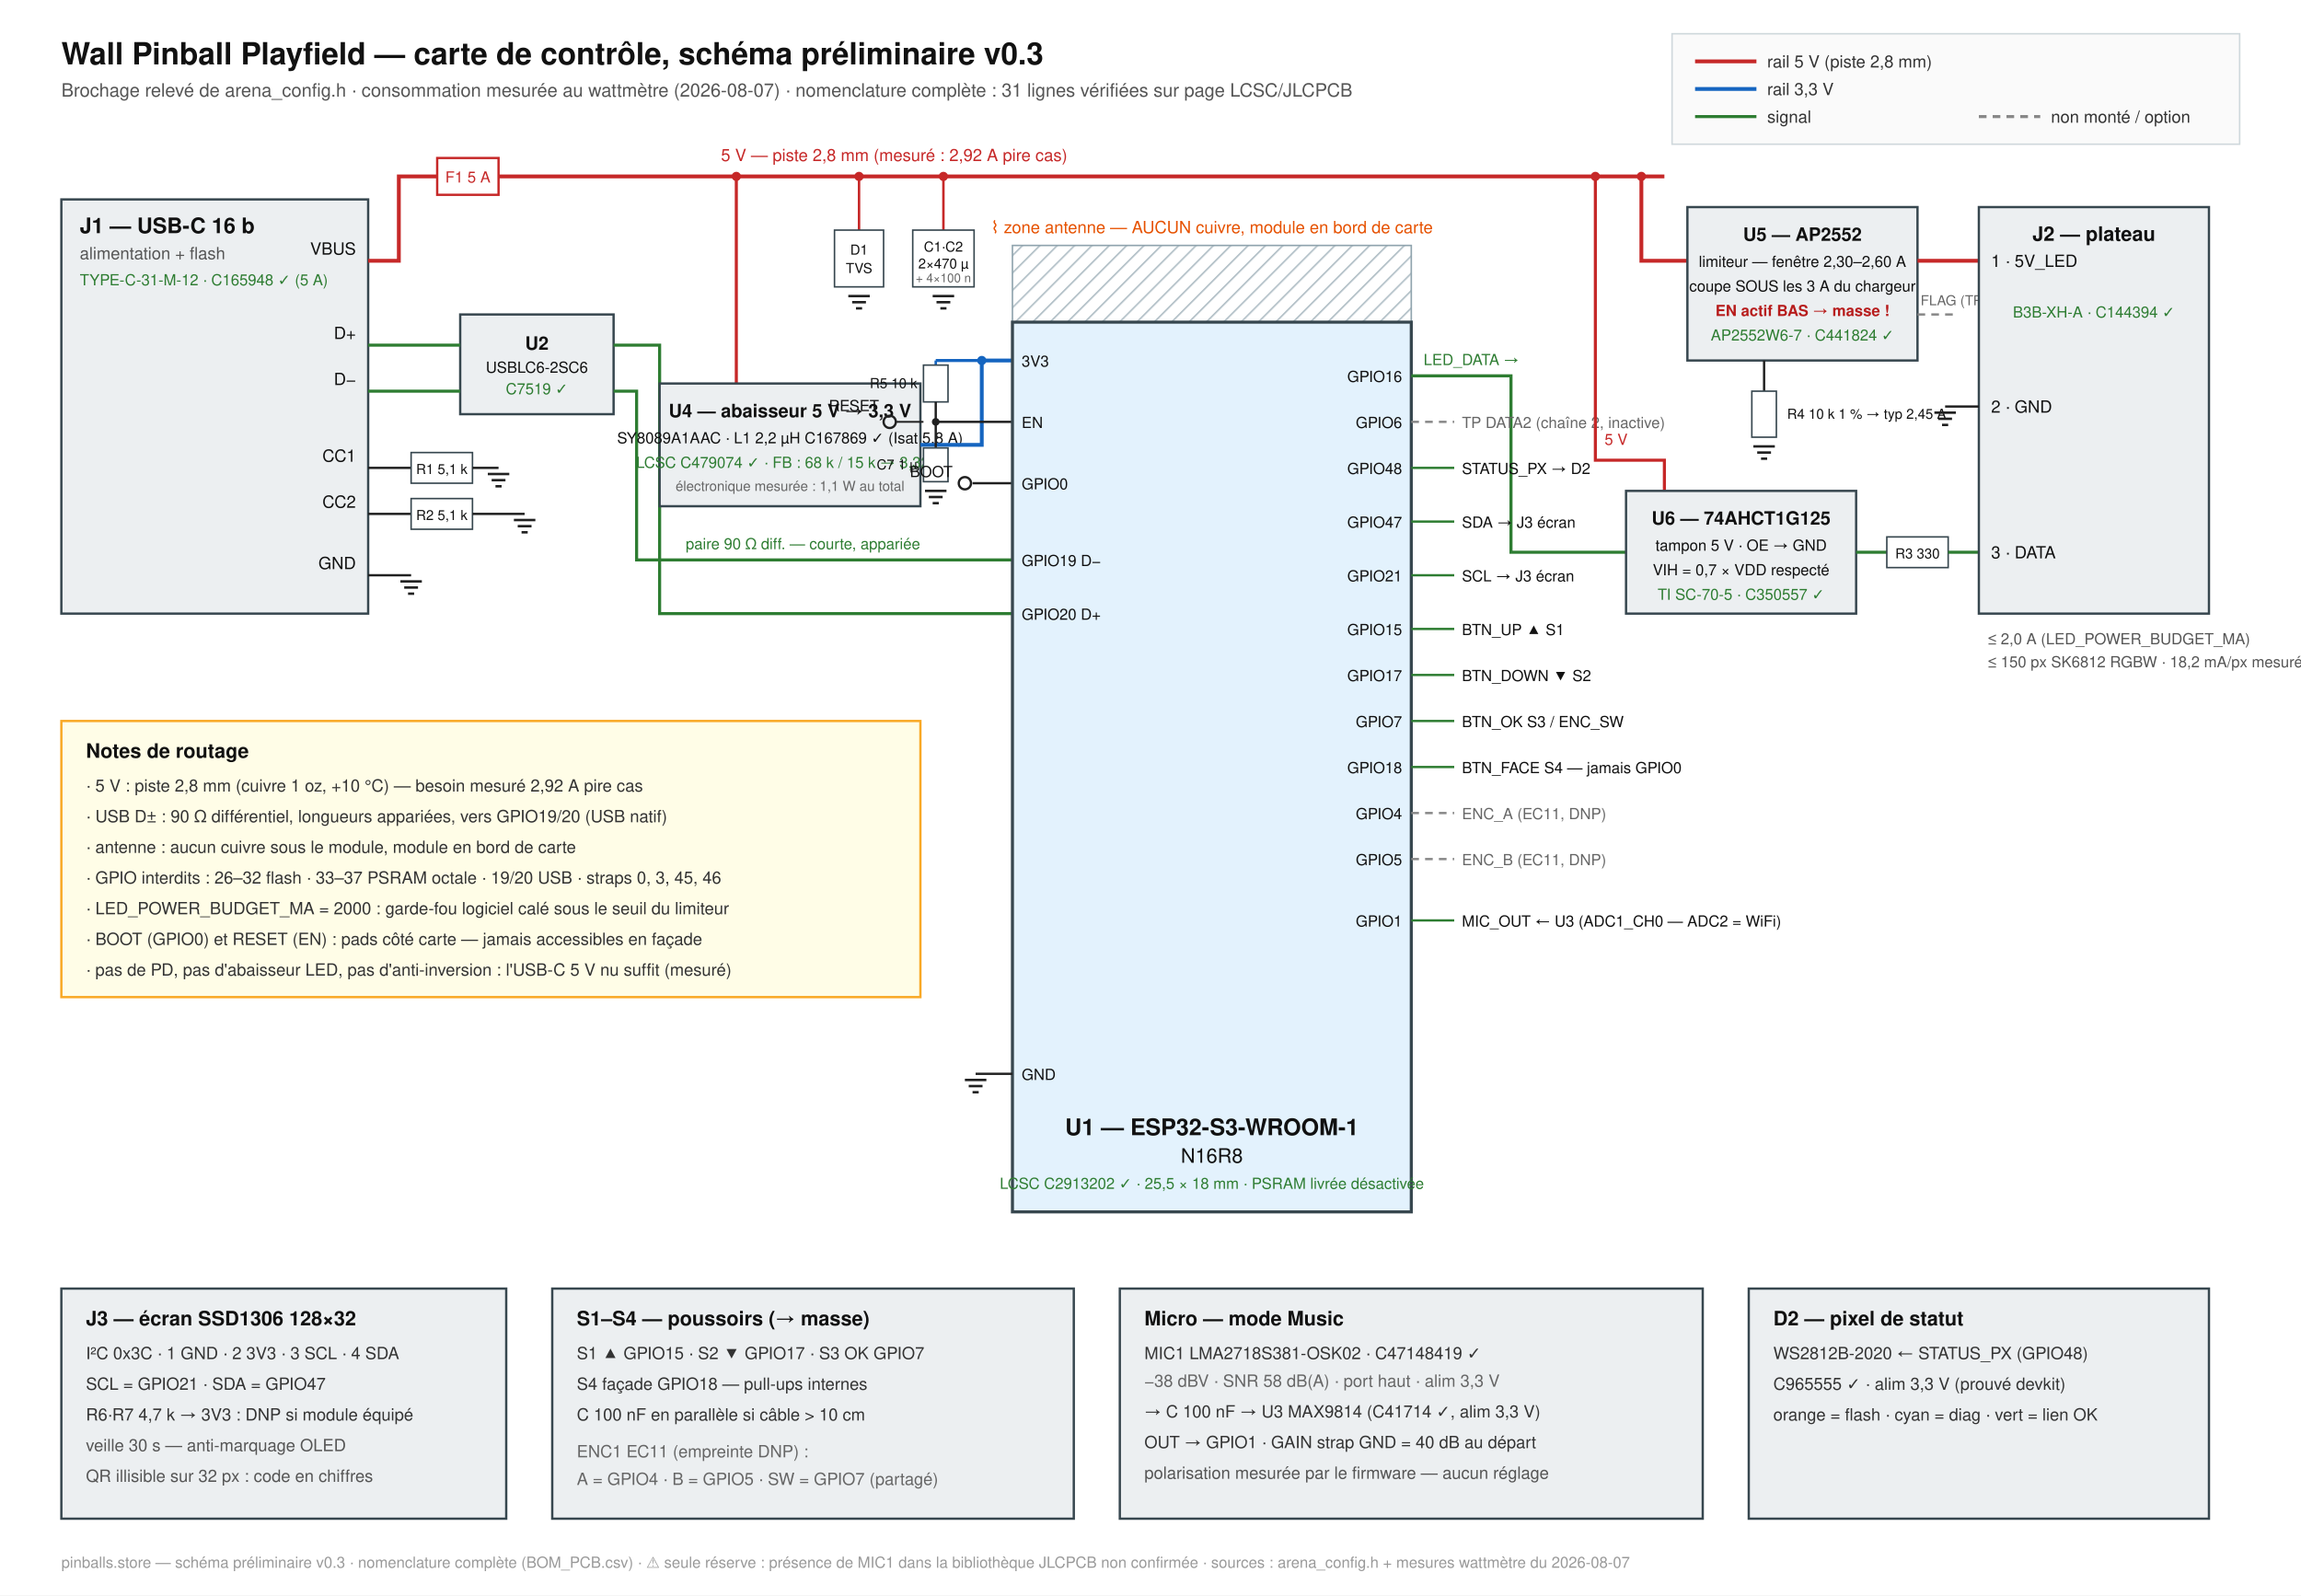
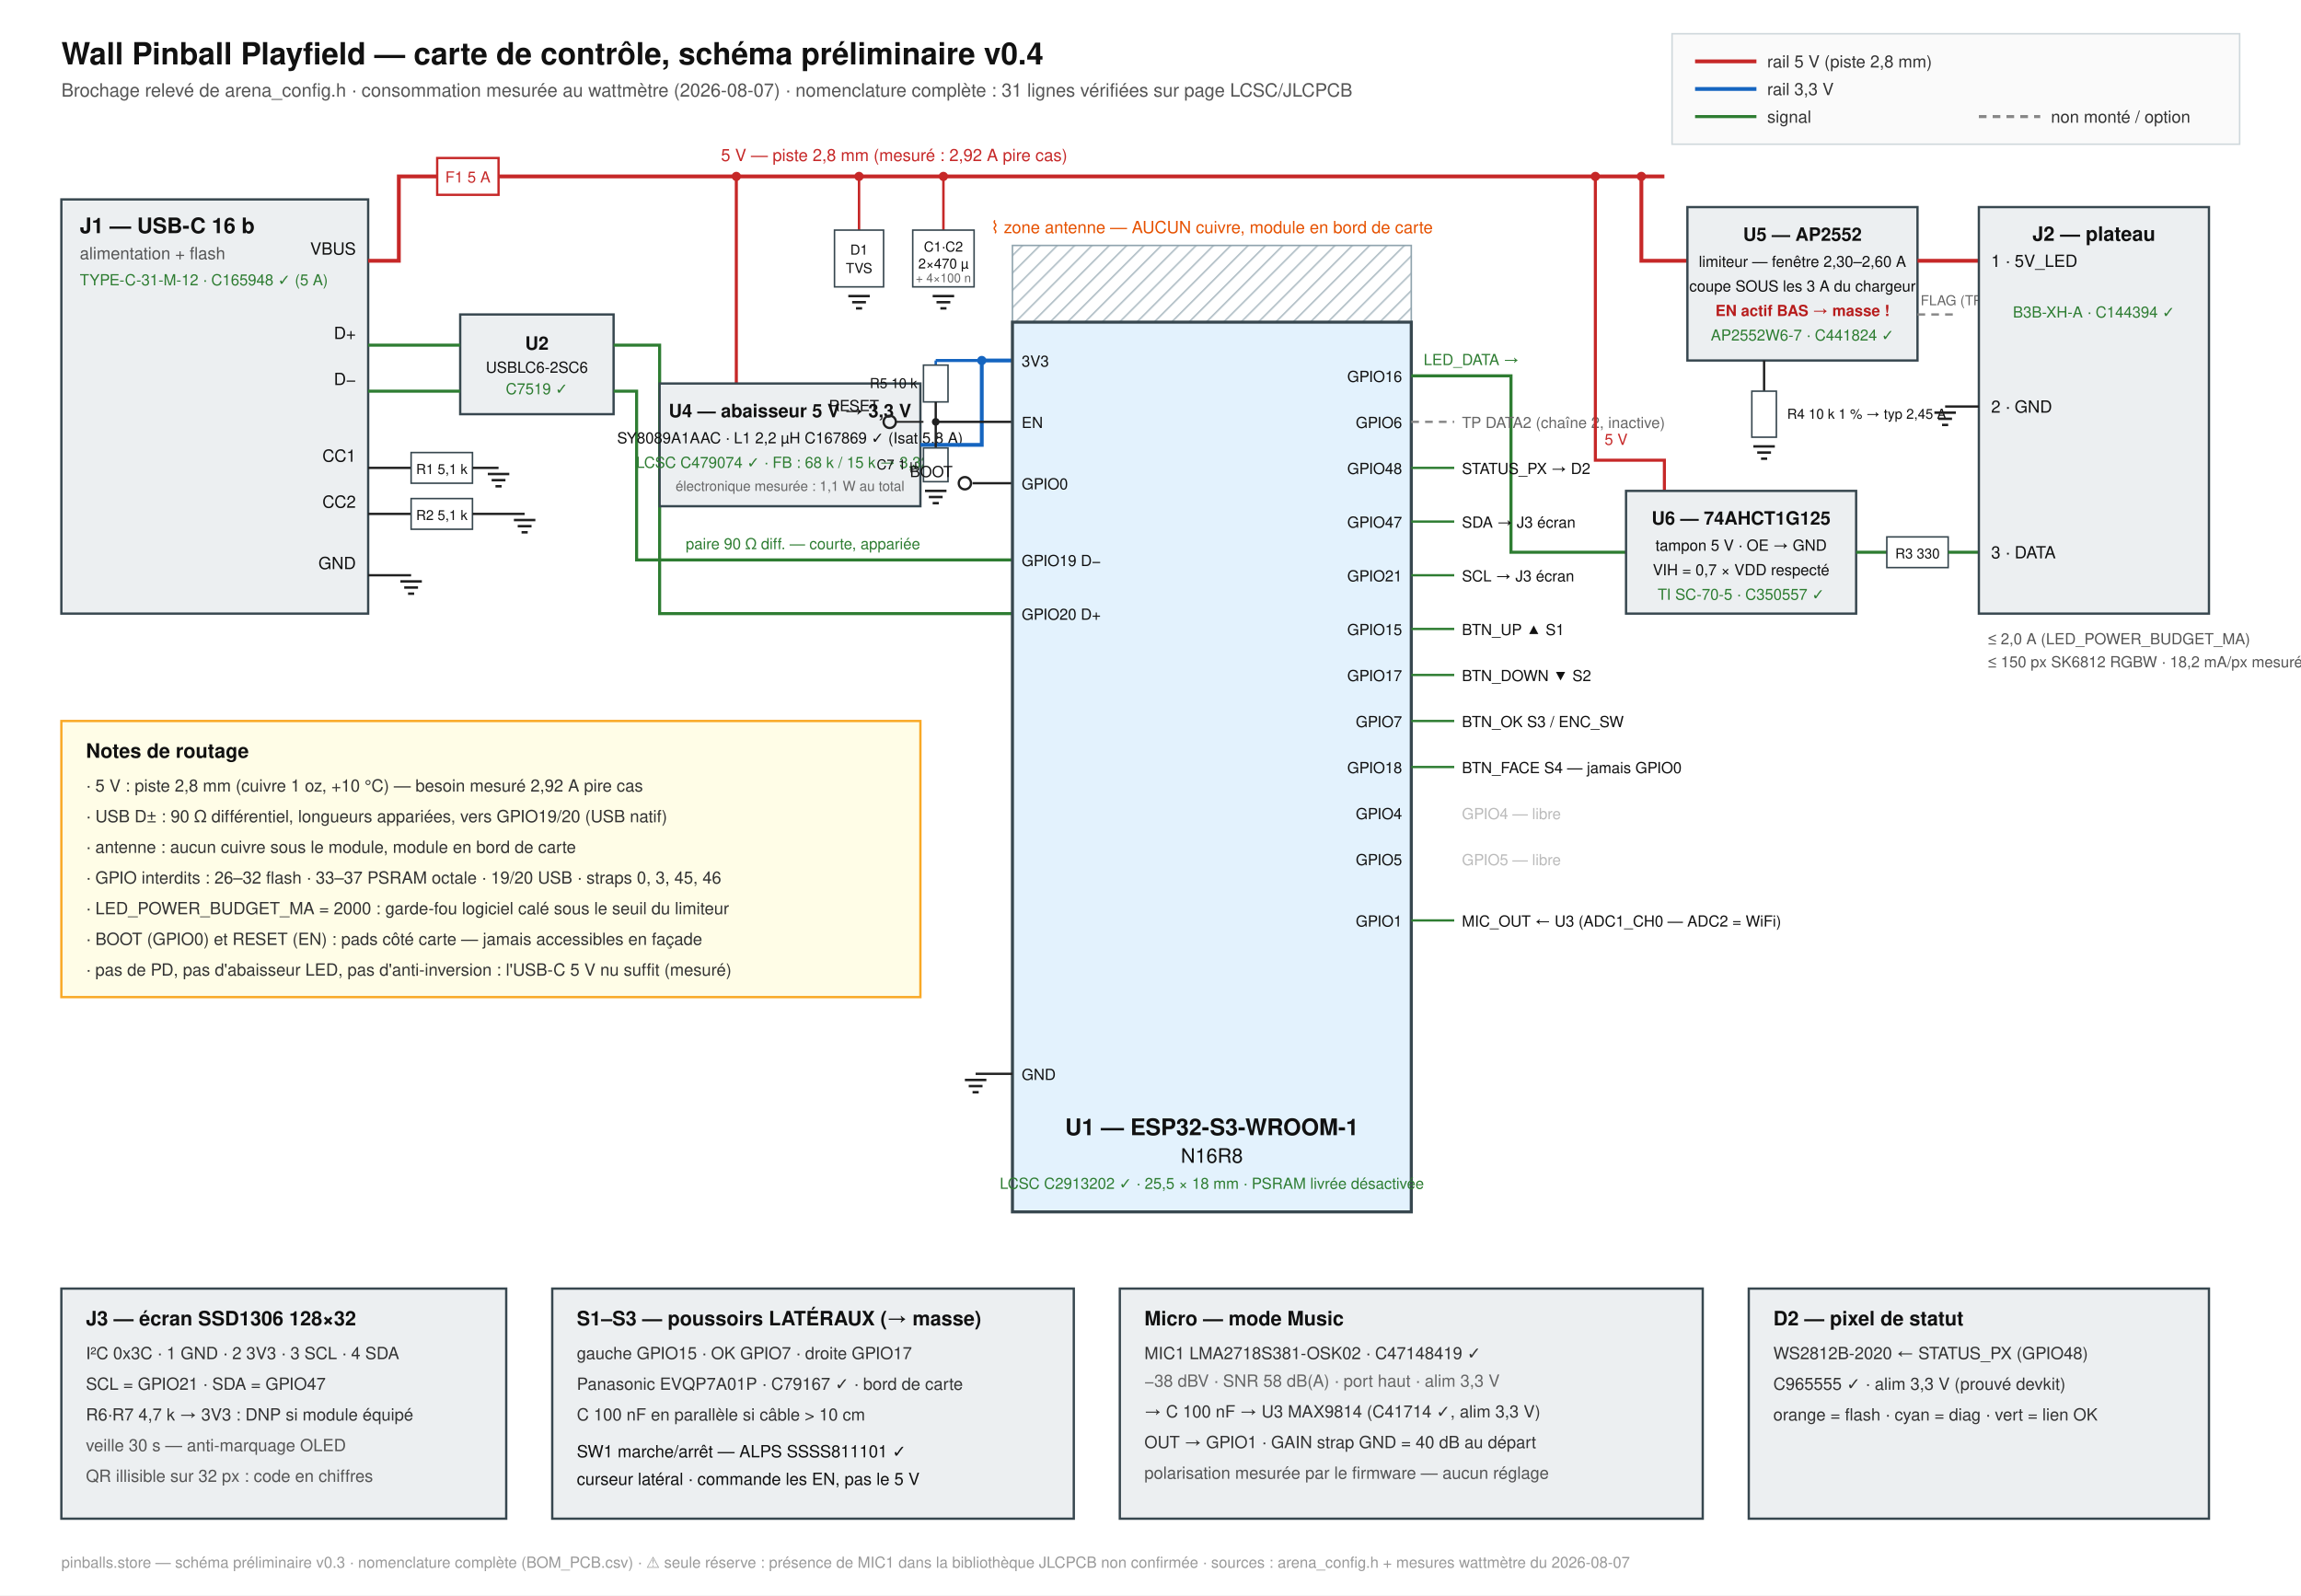
<svg xmlns="http://www.w3.org/2000/svg" viewBox="0 0 1500 1040" font-family="Helvetica, Arial, sans-serif">
  <defs>
    <g id="gnd" stroke="#212121" stroke-width="1.6" fill="none">
      <line x1="-7" y1="0" x2="7" y2="0" />
      <line x1="-4.5" y1="4" x2="4.5" y2="4" />
      <line x1="-2" y1="8" x2="2" y2="8" />
    </g>
    <pattern id="hatch" width="8" height="8" patternUnits="userSpaceOnUse" patternTransform="rotate(45)">
      <line x1="0" y1="0" x2="0" y2="8" stroke="#b0bec5" stroke-width="2" />
    </pattern>
  </defs>
  <rect x="0" y="0" width="1500" height="1040" fill="#ffffff" />
-   <text x="40" y="42" font-size="20" font-weight="bold" fill="#111">Wall Pinball Playfield — carte de contrôle, schéma préliminaire v0.3</text>
+   <text x="40" y="42" font-size="20" font-weight="bold" fill="#111">Wall Pinball Playfield — carte de contrôle, schéma préliminaire v0.4</text>
  <text x="40" y="63" font-size="12" fill="#555">Brochage relevé de arena_config.h · consommation mesurée au wattmètre (2026-08-07) · nomenclature complète : 31 lignes vérifiées sur page LCSC/JLCPCB</text>
  <rect x="1090" y="22" width="370" height="72" fill="#fafafa" stroke="#cfd8dc" />
  <line x1="1105" y1="40" x2="1145" y2="40" stroke="#c62828" stroke-width="2.5" />
  <text x="1152" y="44" font-size="11" fill="#333">rail 5 V (piste 2,8 mm)</text>
  <line x1="1105" y1="58" x2="1145" y2="58" stroke="#1565c0" stroke-width="2.5" />
  <text x="1152" y="62" font-size="11" fill="#333">rail 3,3 V</text>
  <line x1="1105" y1="76" x2="1145" y2="76" stroke="#2e7d32" stroke-width="2" />
  <text x="1152" y="80" font-size="11" fill="#333">signal</text>
  <line x1="1290" y1="76" x2="1330" y2="76" stroke="#888" stroke-width="2" stroke-dasharray="5 4" />
  <text x="1337" y="80" font-size="11" fill="#333">non monté / option</text>
  <rect x="40" y="130" width="200" height="270" fill="#eceff1" stroke="#37474f" stroke-width="1.5" />
  <text x="52" y="152" font-size="14" font-weight="bold" fill="#111">J1 — USB-C 16 b</text>
  <text x="52" y="169" font-size="11" fill="#555">alimentation + flash</text>
  <text x="52" y="186" font-size="10" fill="#2e7d32">TYPE-C-31-M-12 · C165948 ✓ (5 A)</text>
  <text x="232" y="166" font-size="11" text-anchor="end" fill="#111">VBUS</text>
  <text x="232" y="221" font-size="11" text-anchor="end" fill="#111">D+</text>
  <text x="232" y="251" font-size="11" text-anchor="end" fill="#111">D−</text>
  <text x="232" y="301" font-size="11" text-anchor="end" fill="#111">CC1</text>
  <text x="232" y="331" font-size="11" text-anchor="end" fill="#111">CC2</text>
  <text x="232" y="371" font-size="11" text-anchor="end" fill="#111">GND</text>
  <polyline points="240,170 260,170 260,115 285,115" fill="none" stroke="#c62828" stroke-width="2.5" />
  <rect x="285" y="103" width="40" height="24" fill="#fff" stroke="#c62828" stroke-width="1.5" />
  <text x="305" y="119" font-size="10" text-anchor="middle" fill="#c62828">F1 5 A</text>
  <line x1="325" y1="115" x2="1085" y2="115" stroke="#c62828" stroke-width="2.5" />
  <text x="470" y="105" font-size="11" fill="#c62828">5 V — piste 2,8 mm (mesuré : 2,92 A pire cas)</text>
  <circle cx="560" cy="115" r="3" fill="#c62828" />
  <line x1="560" y1="115" x2="560" y2="150" stroke="#c62828" stroke-width="1.6" />
  <rect x="544" y="150" width="32" height="37" fill="#fff" stroke="#37474f" />
  <text x="560" y="166" font-size="9" text-anchor="middle" fill="#111">D1</text>
  <text x="560" y="178" font-size="9" text-anchor="middle" fill="#111">TVS</text>
  <use href="#gnd" x="560" y="193" />
  <circle cx="615" cy="115" r="3" fill="#c62828" />
  <line x1="615" y1="115" x2="615" y2="150" stroke="#c62828" stroke-width="1.6" />
  <rect x="595" y="150" width="40" height="37" fill="#fff" stroke="#37474f" />
  <text x="615" y="164" font-size="9" text-anchor="middle" fill="#111">C1·C2</text>
  <text x="615" y="175" font-size="9" text-anchor="middle" fill="#111">2×470 µ</text>
  <text x="615" y="184" font-size="8" text-anchor="middle" fill="#666">+ 4×100 n</text>
  <use href="#gnd" x="615" y="193" />
  <line x1="240" y1="305" x2="268" y2="305" stroke="#212121" stroke-width="1.5" />
  <rect x="268" y="295" width="40" height="20" fill="#fff" stroke="#37474f" />
  <text x="288" y="309" font-size="9" text-anchor="middle" fill="#111">R1 5,1 k</text>
  <line x1="308" y1="305" x2="325" y2="305" stroke="#212121" stroke-width="1.5" />
  <use href="#gnd" x="325" y="309" />
  <line x1="240" y1="335" x2="268" y2="335" stroke="#212121" stroke-width="1.5" />
  <rect x="268" y="325" width="40" height="20" fill="#fff" stroke="#37474f" />
  <text x="288" y="339" font-size="9" text-anchor="middle" fill="#111">R2 5,1 k</text>
  <line x1="308" y1="335" x2="342" y2="335" stroke="#212121" stroke-width="1.5" />
  <use href="#gnd" x="342" y="339" />
  <line x1="240" y1="375" x2="268" y2="375" stroke="#212121" stroke-width="1.5" />
  <use href="#gnd" x="268" y="379" />
  <rect x="300" y="205" width="100" height="65" fill="#eceff1" stroke="#37474f" stroke-width="1.5" />
  <text x="350" y="228" font-size="12" font-weight="bold" text-anchor="middle" fill="#111">U2</text>
  <text x="350" y="243" font-size="10" text-anchor="middle" fill="#111">USBLC6-2SC6</text>
  <text x="350" y="257" font-size="10" text-anchor="middle" fill="#2e7d32">C7519 ✓</text>
  <line x1="240" y1="225" x2="300" y2="225" stroke="#2e7d32" stroke-width="2" />
  <line x1="240" y1="255" x2="300" y2="255" stroke="#2e7d32" stroke-width="2" />
  <polyline points="400,225 430,225 430,400 660,400" fill="none" stroke="#2e7d32" stroke-width="2" />
  <polyline points="400,255 415,255 415,365 660,365" fill="none" stroke="#2e7d32" stroke-width="2" />
  <text x="447" y="358" font-size="10" fill="#2e7d32">paire 90 Ω diff. — courte, appariée</text>
  <circle cx="480" cy="115" r="3" fill="#c62828" />
  <line x1="480" y1="115" x2="480" y2="250" stroke="#c62828" stroke-width="2" />
  <rect x="430" y="250" width="170" height="80" fill="#eceff1" stroke="#37474f" stroke-width="1.5" />
  <text x="515" y="272" font-size="12" font-weight="bold" text-anchor="middle" fill="#111">U4 — abaisseur 5 V → 3,3 V</text>
  <text x="515" y="289" font-size="10" text-anchor="middle" fill="#111">SY8089A1AAC · L1 2,2 µH C167869 ✓ (Isat 5,8 A)</text>
  <text x="515" y="305" font-size="10" text-anchor="middle" fill="#2e7d32">LCSC C479074 ✓ · FB : 68 k / 15 k → 3,32 V</text>
  <text x="515" y="320" font-size="9" text-anchor="middle" fill="#666">électronique mesurée : 1,1 W au total</text>
  <polyline points="600,290 640,290 640,235 660,235" fill="none" stroke="#1565c0" stroke-width="2.5" />
  <circle cx="640" cy="235" r="3" fill="#1565c0" />
  <line x1="610" y1="235" x2="640" y2="235" stroke="#1565c0" stroke-width="2" />
  <line x1="610" y1="235" x2="610" y2="238" stroke="#1565c0" stroke-width="1.6" />
  <rect x="602" y="238" width="16" height="24" fill="#fff" stroke="#37474f" />
  <text x="598" y="253" font-size="9" text-anchor="end" fill="#111">R5 10 k</text>
  <line x1="610" y1="262" x2="610" y2="275" stroke="#212121" stroke-width="1.5" />
  <line x1="610" y1="275" x2="660" y2="275" stroke="#212121" stroke-width="1.5" />
  <circle cx="610" cy="275" r="2.5" fill="#212121" />
  <line x1="610" y1="275" x2="610" y2="292" stroke="#212121" stroke-width="1.5" />
  <rect x="602" y="292" width="16" height="22" fill="#fff" stroke="#37474f" />
  <text x="598" y="306" font-size="9" text-anchor="end" fill="#111">C7 1 µ</text>
  <use href="#gnd" x="610" y="320" />
  <circle cx="580" cy="275" r="4" fill="none" stroke="#212121" stroke-width="1.5" />
  <line x1="584" y1="275" x2="602" y2="275" stroke="#212121" stroke-width="1.2" />
  <text x="573" y="268" font-size="10" text-anchor="end" fill="#111">RESET</text>
  <line x1="660" y1="315" x2="634" y2="315" stroke="#212121" stroke-width="1.5" />
  <circle cx="629" cy="315" r="4" fill="none" stroke="#212121" stroke-width="1.5" />
  <text x="621" y="311" font-size="10" text-anchor="end" fill="#111">BOOT</text>
  <rect x="660" y="160" width="260" height="50" fill="url(#hatch)" stroke="#90a4ae" stroke-width="1" />
  <text x="790" y="152" font-size="11" text-anchor="middle" fill="#e65100">⌇ zone antenne — AUCUN cuivre, module en bord de carte</text>
  <rect x="660" y="210" width="260" height="580" fill="#e3f2fd" stroke="#37474f" stroke-width="2" />
  <text x="790" y="740" font-size="15" font-weight="bold" text-anchor="middle" fill="#111">U1 — ESP32-S3-WROOM-1</text>
  <text x="790" y="758" font-size="13" text-anchor="middle" fill="#111">N16R8</text>
  <text x="790" y="775" font-size="10" text-anchor="middle" fill="#2e7d32">LCSC C2913202 ✓ · 25,5 × 18 mm · PSRAM livrée désactivée</text>
  <text x="666" y="239" font-size="10" fill="#111">3V3</text>
  <text x="666" y="279" font-size="10" fill="#111">EN</text>
  <text x="666" y="319" font-size="10" fill="#111">GPIO0</text>
  <text x="666" y="369" font-size="10" fill="#111">GPIO19 D−</text>
  <text x="666" y="404" font-size="10" fill="#111">GPIO20 D+</text>
  <text x="666" y="704" font-size="10" fill="#111">GND</text>
  <line x1="660" y1="700" x2="636" y2="700" stroke="#212121" stroke-width="1.5" />
  <use href="#gnd" x="636" y="704" />
  <text x="914" y="249" font-size="10" text-anchor="end" fill="#111">GPIO16</text>
  <text x="914" y="279" font-size="10" text-anchor="end" fill="#111">GPIO6</text>
  <text x="914" y="309" font-size="10" text-anchor="end" fill="#111">GPIO48</text>
  <text x="914" y="344" font-size="10" text-anchor="end" fill="#111">GPIO47</text>
  <text x="914" y="379" font-size="10" text-anchor="end" fill="#111">GPIO21</text>
  <text x="914" y="414" font-size="10" text-anchor="end" fill="#111">GPIO15</text>
  <text x="914" y="444" font-size="10" text-anchor="end" fill="#111">GPIO17</text>
  <text x="914" y="474" font-size="10" text-anchor="end" fill="#111">GPIO7</text>
  <text x="914" y="504" font-size="10" text-anchor="end" fill="#111">GPIO18</text>
  <text x="914" y="534" font-size="10" text-anchor="end" fill="#111">GPIO4</text>
  <text x="914" y="564" font-size="10" text-anchor="end" fill="#111">GPIO5</text>
  <text x="914" y="604" font-size="10" text-anchor="end" fill="#111">GPIO1</text>
  <polyline points="920,245 985,245 985,360 1060,360" fill="none" stroke="#2e7d32" stroke-width="2" />
  <text x="928" y="238" font-size="10" fill="#2e7d32">LED_DATA →</text>
  <line x1="920" y1="275" x2="948" y2="275" stroke="#888" stroke-width="1.5" stroke-dasharray="5 4" />
  <text x="953" y="279" font-size="10" fill="#666">TP DATA2 (chaîne 2, inactive)</text>
  <line x1="920" y1="305" x2="948" y2="305" stroke="#2e7d32" stroke-width="1.5" />
  <text x="953" y="309" font-size="10" fill="#111">STATUS_PX → D2</text>
  <line x1="920" y1="340" x2="948" y2="340" stroke="#2e7d32" stroke-width="1.5" />
  <text x="953" y="344" font-size="10" fill="#111">SDA → J3 écran</text>
  <line x1="920" y1="375" x2="948" y2="375" stroke="#2e7d32" stroke-width="1.5" />
  <text x="953" y="379" font-size="10" fill="#111">SCL → J3 écran</text>
  <line x1="920" y1="410" x2="948" y2="410" stroke="#2e7d32" stroke-width="1.5" />
  <text x="953" y="414" font-size="10" fill="#111">BTN_UP ▲ S1</text>
  <line x1="920" y1="440" x2="948" y2="440" stroke="#2e7d32" stroke-width="1.5" />
  <text x="953" y="444" font-size="10" fill="#111">BTN_DOWN ▼ S2</text>
  <line x1="920" y1="470" x2="948" y2="470" stroke="#2e7d32" stroke-width="1.5" />
  <text x="953" y="474" font-size="10" fill="#111">BTN_OK S3 / ENC_SW</text>
  <line x1="920" y1="500" x2="948" y2="500" stroke="#2e7d32" stroke-width="1.5" />
  <text x="953" y="504" font-size="10" fill="#111">BTN_FACE S4 — jamais GPIO0</text>
-   <line x1="920" y1="530" x2="948" y2="530" stroke="#888" stroke-width="1.5" stroke-dasharray="5 4" />
-   <text x="953" y="534" font-size="10" fill="#666">ENC_A (EC11, DNP)</text>
-   <line x1="920" y1="560" x2="948" y2="560" stroke="#888" stroke-width="1.5" stroke-dasharray="5 4" />
-   <text x="953" y="564" font-size="10" fill="#666">ENC_B (EC11, DNP)</text>
+   <text x="953" y="534" font-size="10" fill="#bbb">GPIO4 — libre</text>
+   <text x="953" y="564" font-size="10" fill="#bbb">GPIO5 — libre</text>
  <line x1="920" y1="600" x2="948" y2="600" stroke="#2e7d32" stroke-width="1.5" />
  <text x="953" y="604" font-size="10" fill="#111">MIC_OUT ← U3 (ADC1_CH0 — ADC2 = WiFi)</text>
  <circle cx="1070" cy="115" r="3" fill="#c62828" />
  <polyline points="1070,115 1070,170 1100,170" fill="none" stroke="#c62828" stroke-width="2.5" />
  <rect x="1100" y="135" width="150" height="100" fill="#eceff1" stroke="#37474f" stroke-width="1.5" />
  <text x="1175" y="157" font-size="12" font-weight="bold" text-anchor="middle" fill="#111">U5 — AP2552</text>
  <text x="1175" y="174" font-size="10" text-anchor="middle" fill="#111">limiteur — fenêtre 2,30–2,60 A</text>
  <text x="1175" y="190" font-size="10" text-anchor="middle" fill="#111">coupe SOUS les 3 A du chargeur</text>
  <text x="1175" y="206" font-size="10" text-anchor="middle" fill="#b71c1c" font-weight="bold">EN actif BAS → masse !</text>
  <text x="1175" y="222" font-size="10" text-anchor="middle" fill="#2e7d32">AP2552W6-7 · C441824 ✓</text>
  <line x1="1250" y1="170" x2="1290" y2="170" stroke="#c62828" stroke-width="2.5" />
  <line x1="1150" y1="235" x2="1150" y2="255" stroke="#212121" stroke-width="1.5" />
  <rect x="1142" y="255" width="16" height="30" fill="#fff" stroke="#37474f" />
  <text x="1165" y="273" font-size="9" fill="#111">R4 10 k 1 % → typ 2,45 A</text>
  <use href="#gnd" x="1150" y="291" />
  <line x1="1250" y1="205" x2="1274" y2="205" stroke="#888" stroke-width="1.5" stroke-dasharray="5 4" />
  <text x="1252" y="199" font-size="9" fill="#666">FLAG (TP)</text>
  <circle cx="1040" cy="115" r="3" fill="#c62828" />
  <polyline points="1040,115 1040,300 1085,300 1085,320" fill="none" stroke="#c62828" stroke-width="2" />
  <text x="1046" y="290" font-size="10" fill="#c62828">5 V</text>
  <rect x="1060" y="320" width="150" height="80" fill="#eceff1" stroke="#37474f" stroke-width="1.5" />
  <text x="1135" y="342" font-size="12" font-weight="bold" text-anchor="middle" fill="#111">U6 — 74AHCT1G125</text>
  <text x="1135" y="359" font-size="10" text-anchor="middle" fill="#111">tampon 5 V · OE → GND</text>
  <text x="1135" y="375" font-size="10" text-anchor="middle" fill="#111">VIH = 0,7 × VDD respecté</text>
  <text x="1135" y="391" font-size="10" text-anchor="middle" fill="#2e7d32">TI SC-70-5 · C350557 ✓</text>
  <line x1="1210" y1="360" x2="1230" y2="360" stroke="#2e7d32" stroke-width="2" />
  <rect x="1230" y="350" width="40" height="20" fill="#fff" stroke="#37474f" />
  <text x="1250" y="364" font-size="9" text-anchor="middle" fill="#111">R3 330</text>
  <line x1="1270" y1="360" x2="1290" y2="360" stroke="#2e7d32" stroke-width="2" />
  <rect x="1290" y="135" width="150" height="265" fill="#eceff1" stroke="#37474f" stroke-width="1.5" />
  <text x="1365" y="157" font-size="13" font-weight="bold" text-anchor="middle" fill="#111">J2 — plateau</text>
  <text x="1298" y="174" font-size="11" fill="#111">1 · 5V_LED</text>
  <text x="1298" y="269" font-size="11" fill="#111">2 · GND</text>
  <text x="1298" y="364" font-size="11" fill="#111">3 · DATA</text>
  <text x="1365" y="207" font-size="10" text-anchor="middle" fill="#2e7d32">B3B-XH-A · C144394 ✓</text>
  <line x1="1290" y1="265" x2="1268" y2="265" stroke="#212121" stroke-width="1.5" />
  <use href="#gnd" x="1268" y="269" />
  <text x="1296" y="420" font-size="10" fill="#555">≤ 2,0 A (LED_POWER_BUDGET_MA)</text>
  <text x="1296" y="435" font-size="10" fill="#555">≤ 150 px SK6812 RGBW · 18,2 mA/px mesuré</text>
  <rect x="40" y="470" width="560" height="180" fill="#fffde7" stroke="#f9a825" stroke-width="1.5" />
  <text x="56" y="494" font-size="13" font-weight="bold" fill="#111">Notes de routage</text>
  <text x="56" y="516" font-size="11" fill="#333">· 5 V : piste 2,8 mm (cuivre 1 oz, +10 °C) — besoin mesuré 2,92 A pire cas</text>
  <text x="56" y="536" font-size="11" fill="#333">· USB D± : 90 Ω différentiel, longueurs appariées, vers GPIO19/20 (USB natif)</text>
  <text x="56" y="556" font-size="11" fill="#333">· antenne : aucun cuivre sous le module, module en bord de carte</text>
  <text x="56" y="576" font-size="11" fill="#333">· GPIO interdits : 26–32 flash · 33–37 PSRAM octale · 19/20 USB · straps 0, 3, 45, 46</text>
  <text x="56" y="596" font-size="11" fill="#333">· LED_POWER_BUDGET_MA = 2000 : garde-fou logiciel calé sous le seuil du limiteur</text>
  <text x="56" y="616" font-size="11" fill="#333">· BOOT (GPIO0) et RESET (EN) : pads côté carte — jamais accessibles en façade</text>
  <text x="56" y="636" font-size="11" fill="#333">· pas de PD, pas d'abaisseur LED, pas d'anti-inversion : l'USB-C 5 V nu suffit (mesuré)</text>
  <rect x="40" y="840" width="290" height="150" fill="#eceff1" stroke="#37474f" stroke-width="1.5" />
  <text x="56" y="864" font-size="13" font-weight="bold" fill="#111">J3 — écran SSD1306 128×32</text>
  <text x="56" y="886" font-size="11" fill="#333">I²C 0x3C · 1 GND · 2 3V3 · 3 SCL · 4 SDA</text>
  <text x="56" y="906" font-size="11" fill="#333">SCL = GPIO21 · SDA = GPIO47</text>
  <text x="56" y="926" font-size="11" fill="#333">R6·R7 4,7 k → 3V3 : DNP si module équipé</text>
  <text x="56" y="946" font-size="11" fill="#555">veille 30 s — anti-marquage OLED</text>
  <text x="56" y="966" font-size="11" fill="#555">QR illisible sur 32 px : code en chiffres</text>
  <rect x="360" y="840" width="340" height="150" fill="#eceff1" stroke="#37474f" stroke-width="1.5" />
-   <text x="376" y="864" font-size="13" font-weight="bold" fill="#111">S1–S4 — poussoirs (→ masse)</text>
-   <text x="376" y="886" font-size="11" fill="#333">S1 ▲ GPIO15 · S2 ▼ GPIO17 · S3 OK GPIO7</text>
-   <text x="376" y="906" font-size="11" fill="#333">S4 façade GPIO18 — pull-ups internes</text>
+   <text x="376" y="864" font-size="13" font-weight="bold" fill="#111">S1–S3 — poussoirs LATÉRAUX (→ masse)</text>
+   <text x="376" y="886" font-size="11" fill="#333">gauche GPIO15 · OK GPIO7 · droite GPIO17</text>
+   <text x="376" y="906" font-size="11" fill="#333">Panasonic EVQP7A01P · C79167 ✓ · bord de carte</text>
  <text x="376" y="926" font-size="11" fill="#333">C 100 nF en parallèle si câble &gt; 10 cm</text>
-   <text x="376" y="950" font-size="11" fill="#666">ENC1 EC11 (empreinte DNP) :</text>
-   <text x="376" y="968" font-size="11" fill="#666">A = GPIO4 · B = GPIO5 · SW = GPIO7 (partagé)</text>
+   <text x="376" y="950" font-size="11" fill="#111">SW1 marche/arrêt — ALPS SSSS811101 ✓</text>
+   <text x="376" y="968" font-size="11" fill="#111">curseur latéral · commande les EN, pas le 5 V</text>
  <rect x="730" y="840" width="380" height="150" fill="#eceff1" stroke="#37474f" stroke-width="1.5" />
  <text x="746" y="864" font-size="13" font-weight="bold" fill="#111">Micro — mode Music</text>
  <text x="746" y="886" font-size="11" fill="#333">MIC1 LMA2718S381-OSK02 · C47148419 ✓</text>
  <text x="746" y="904" font-size="11" fill="#666">−38 dBV · SNR 58 dB(A) · port haut · alim 3,3 V</text>
  <text x="746" y="924" font-size="11" fill="#333">→ C 100 nF → U3 MAX9814 (C41714 ✓, alim 3,3 V)</text>
  <text x="746" y="944" font-size="11" fill="#333">OUT → GPIO1 · GAIN strap GND = 40 dB au départ</text>
  <text x="746" y="964" font-size="11" fill="#555">polarisation mesurée par le firmware — aucun réglage</text>
  <rect x="1140" y="840" width="300" height="150" fill="#eceff1" stroke="#37474f" stroke-width="1.5" />
  <text x="1156" y="864" font-size="13" font-weight="bold" fill="#111">D2 — pixel de statut</text>
  <text x="1156" y="886" font-size="11" fill="#333">WS2812B-2020 ← STATUS_PX (GPIO48)</text>
  <text x="1156" y="906" font-size="11" fill="#333">C965555 ✓ · alim 3,3 V (prouvé devkit)</text>
  <text x="1156" y="926" font-size="11" fill="#333">orange = flash · cyan = diag · vert = lien OK</text>
  <text x="40" y="1022" font-size="10" fill="#999">pinballs.store — schéma préliminaire v0.3 · nomenclature complète (BOM_PCB.csv) · ⚠ seule réserve : présence de MIC1 dans la bibliothèque JLCPCB non confirmée · sources : arena_config.h + mesures wattmètre du 2026-08-07</text>
</svg>
